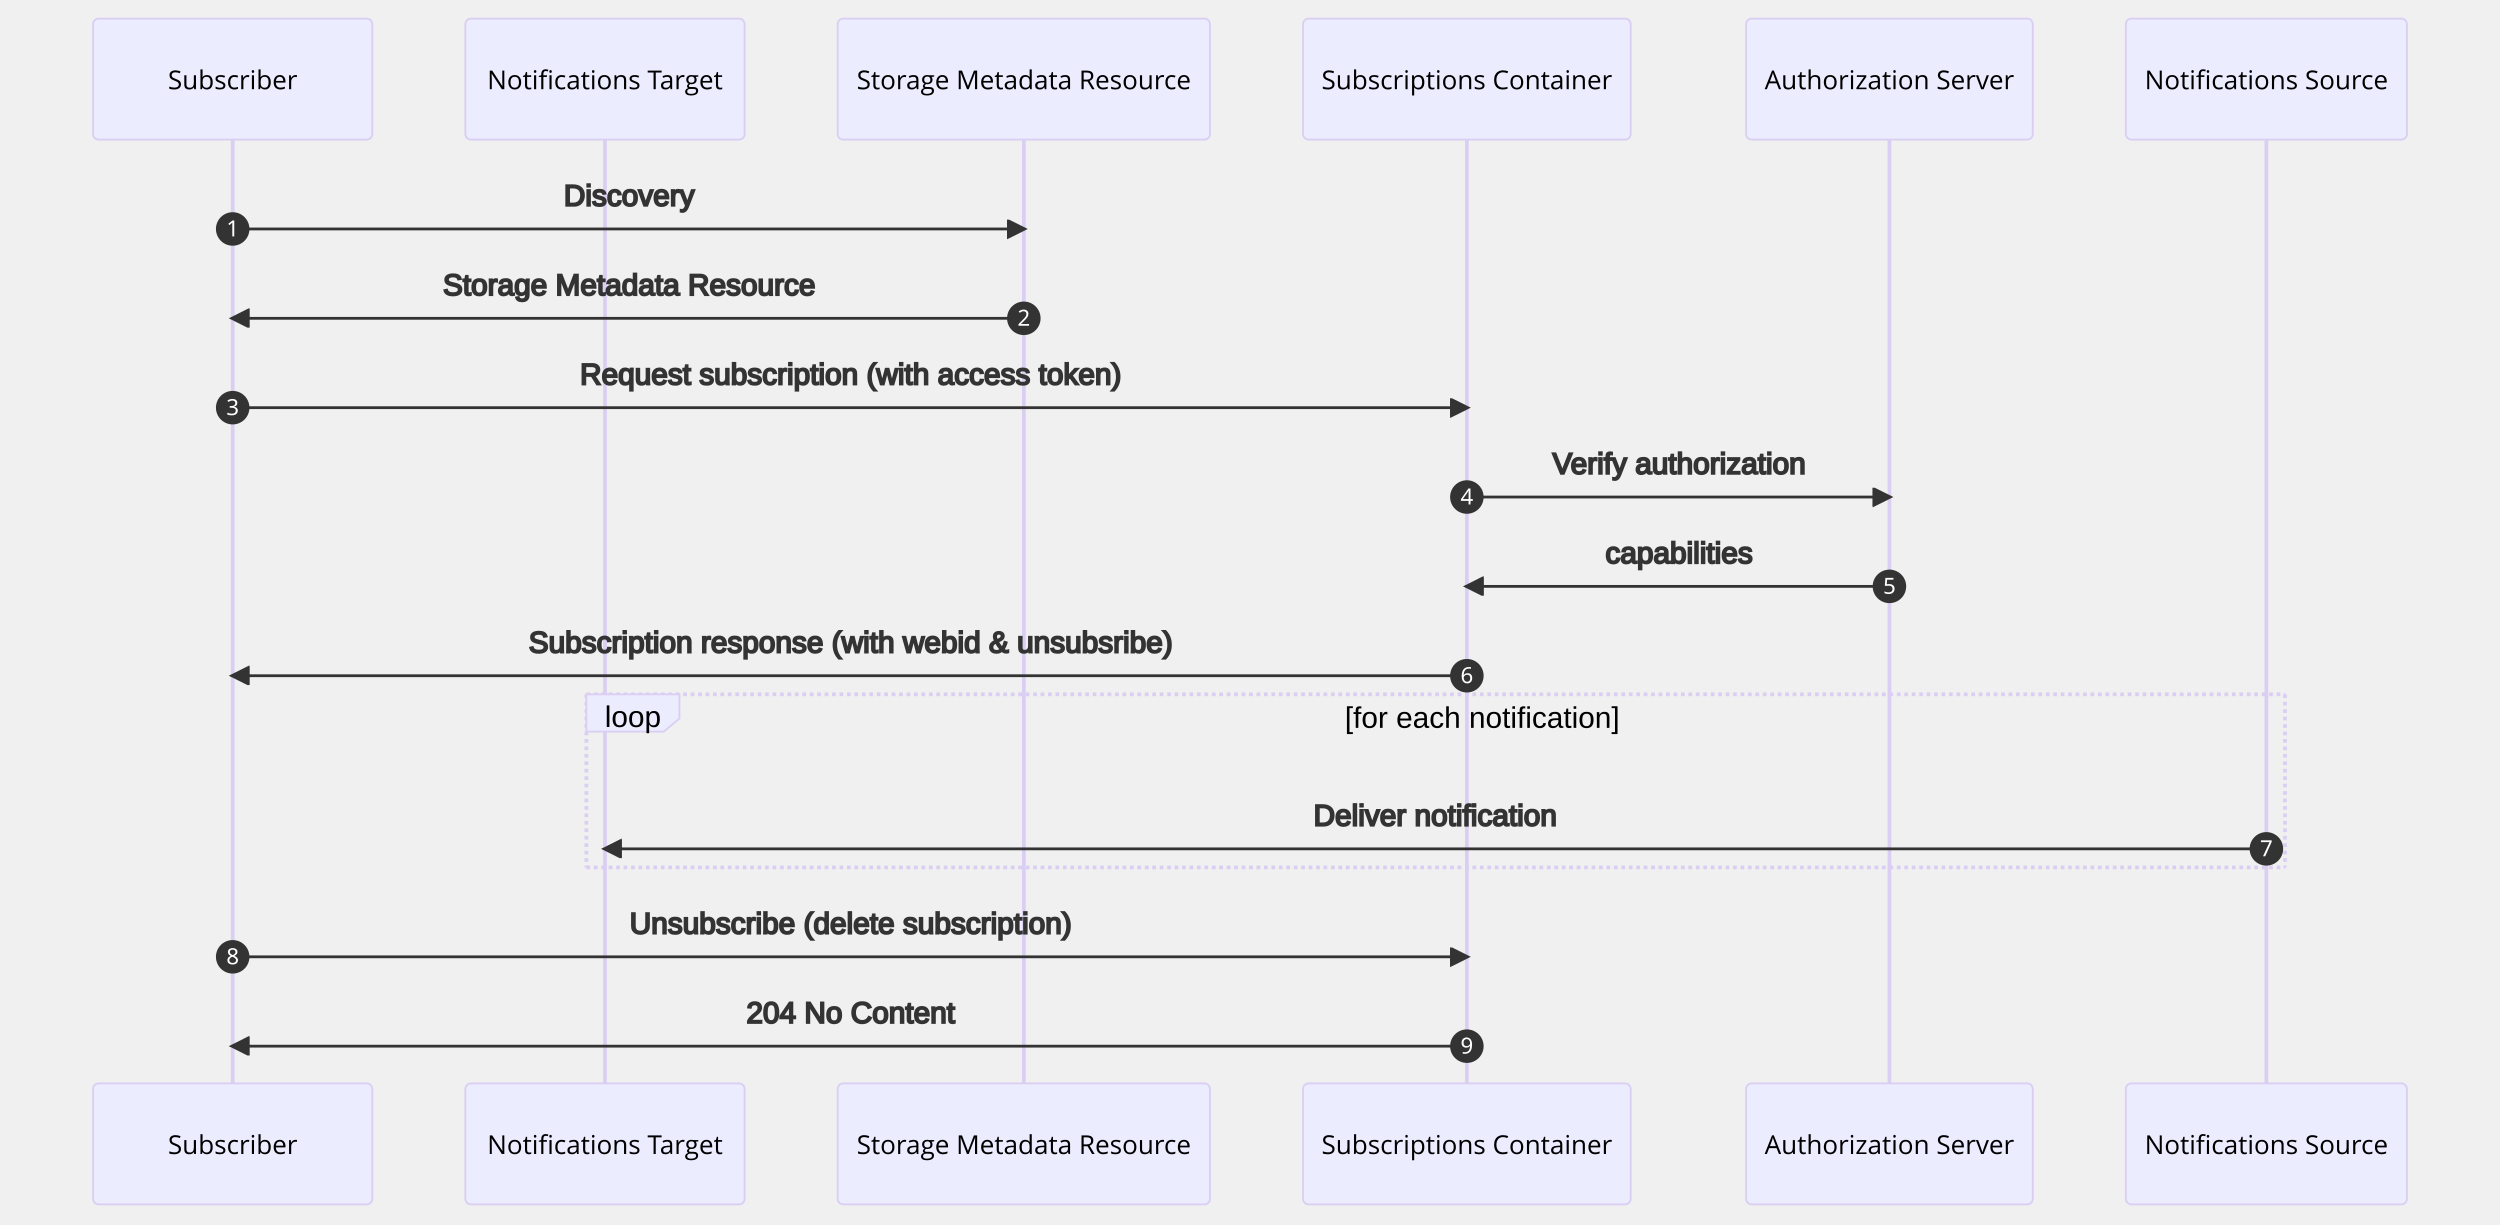
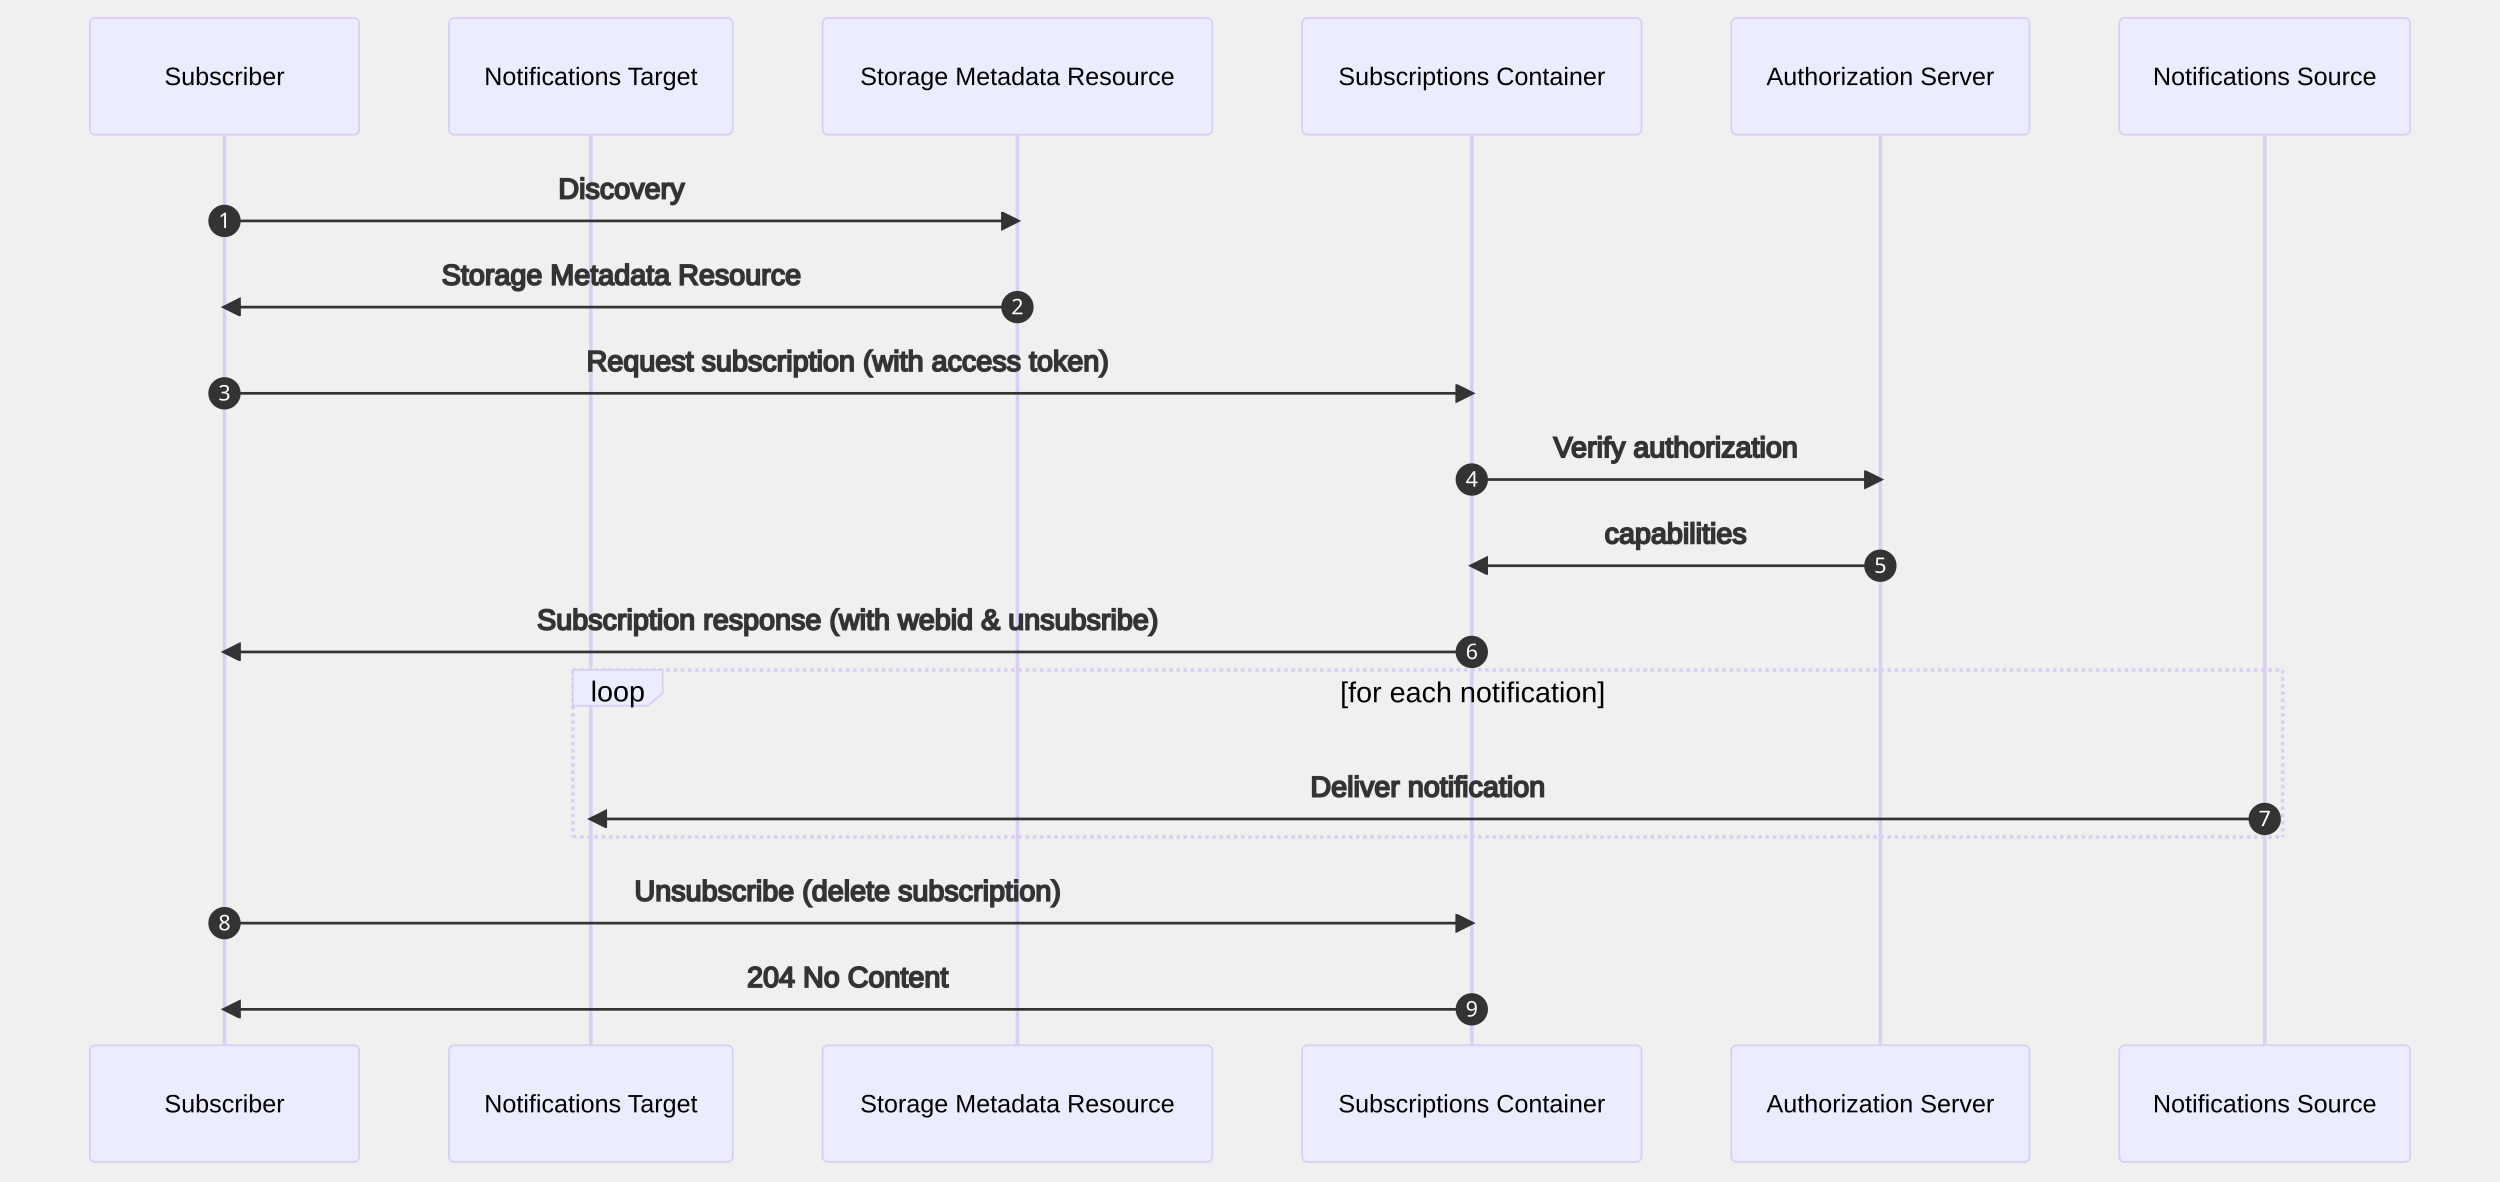
- <svg xmlns="http://www.w3.org/2000/svg" aria-labelledby="chart-title-mermaid-1657199743283 chart-desc-mermaid-1657199743283" role="img" viewBox="-50 -10 1343 658" style="max-width: 1343px; background-color: white;" height="658" width="100%" id="mermaid-1657199743283">
-   <style>#mermaid-1657199743283 {font-family:"trebuchet ms",verdana,arial,sans-serif;font-size:16px;fill:#333;}#mermaid-1657199743283 .error-icon{fill:#552222;}#mermaid-1657199743283 .error-text{fill:#552222;stroke:#552222;}#mermaid-1657199743283 .edge-thickness-normal{stroke-width:2px;}#mermaid-1657199743283 .edge-thickness-thick{stroke-width:3.5px;}#mermaid-1657199743283 .edge-pattern-solid{stroke-dasharray:0;}#mermaid-1657199743283 .edge-pattern-dashed{stroke-dasharray:3;}#mermaid-1657199743283 .edge-pattern-dotted{stroke-dasharray:2;}#mermaid-1657199743283 .marker{fill:#333333;stroke:#333333;}#mermaid-1657199743283 .marker.cross{stroke:#333333;}#mermaid-1657199743283 svg{font-family:"trebuchet ms",verdana,arial,sans-serif;font-size:16px;}#mermaid-1657199743283 .actor{stroke:hsl(259.626, 59.777%, 87.902%);fill:#ECECFF;}#mermaid-1657199743283 text.actor&gt;tspan{fill:black;stroke:none;}#mermaid-1657199743283 .actor-line{stroke:grey;}#mermaid-1657199743283 .messageLine0{stroke-width:1.5;stroke-dasharray:none;stroke:#333;}#mermaid-1657199743283 .messageLine1{stroke-width:1.5;stroke-dasharray:2,2;stroke:#333;}#mermaid-1657199743283 #arrowhead path{fill:#333;stroke:#333;}#mermaid-1657199743283 .sequenceNumber{fill:white;}#mermaid-1657199743283 #sequencenumber{fill:#333;}#mermaid-1657199743283 #crosshead path{fill:#333;stroke:#333;}#mermaid-1657199743283 .messageText{fill:#333;stroke:#333;}#mermaid-1657199743283 .labelBox{stroke:hsl(259.626, 59.777%, 87.902%);fill:#ECECFF;}#mermaid-1657199743283 .labelText,#mermaid-1657199743283 .labelText&gt;tspan{fill:black;stroke:none;}#mermaid-1657199743283 .loopText,#mermaid-1657199743283 .loopText&gt;tspan{fill:black;stroke:none;}#mermaid-1657199743283 .loopLine{stroke-width:2px;stroke-dasharray:2,2;stroke:hsl(259.626, 59.777%, 87.902%);fill:hsl(259.626, 59.777%, 87.902%);}#mermaid-1657199743283 .note{stroke:#aaaa33;fill:#fff5ad;}#mermaid-1657199743283 .noteText,#mermaid-1657199743283 .noteText&gt;tspan{fill:black;stroke:none;}#mermaid-1657199743283 .activation0{fill:#f4f4f4;stroke:#666;}#mermaid-1657199743283 .activation1{fill:#f4f4f4;stroke:#666;}#mermaid-1657199743283 .activation2{fill:#f4f4f4;stroke:#666;}#mermaid-1657199743283 .actorPopupMenu{position:absolute;}#mermaid-1657199743283 .actorPopupMenuPanel{position:absolute;fill:#ECECFF;box-shadow:0px 8px 16px 0px rgba(0,0,0,0.2);filter:drop-shadow(3px 5px 2px rgb(0 0 0 / 0.4));}#mermaid-1657199743283 .actor-man line{stroke:hsl(259.626, 59.777%, 87.902%);fill:#ECECFF;}#mermaid-1657199743283 .actor-man circle,#mermaid-1657199743283 line{stroke:hsl(259.626, 59.777%, 87.902%);fill:#ECECFF;stroke-width:2px;}#mermaid-1657199743283 :root{--mermaid-font-family:"trebuchet ms",verdana,arial,sans-serif;}</style>
+ <svg xmlns="http://www.w3.org/2000/svg" aria-labelledby="chart-title-mermaid-1660835843680 chart-desc-mermaid-1660835843680" role="img" viewBox="-50 -10 1392 658" style="max-width: 1392px; background-color: white;" height="658" width="100%" id="mermaid-1660835843680">
+   <style>#mermaid-1660835843680 {font-family:"trebuchet ms",verdana,arial,sans-serif;font-size:16px;fill:#333;}#mermaid-1660835843680 .error-icon{fill:#552222;}#mermaid-1660835843680 .error-text{fill:#552222;stroke:#552222;}#mermaid-1660835843680 .edge-thickness-normal{stroke-width:2px;}#mermaid-1660835843680 .edge-thickness-thick{stroke-width:3.5px;}#mermaid-1660835843680 .edge-pattern-solid{stroke-dasharray:0;}#mermaid-1660835843680 .edge-pattern-dashed{stroke-dasharray:3;}#mermaid-1660835843680 .edge-pattern-dotted{stroke-dasharray:2;}#mermaid-1660835843680 .marker{fill:#333333;stroke:#333333;}#mermaid-1660835843680 .marker.cross{stroke:#333333;}#mermaid-1660835843680 svg{font-family:"trebuchet ms",verdana,arial,sans-serif;font-size:16px;}#mermaid-1660835843680 .actor{stroke:hsl(259.626, 59.777%, 87.902%);fill:#ECECFF;}#mermaid-1660835843680 text.actor&gt;tspan{fill:black;stroke:none;}#mermaid-1660835843680 .actor-line{stroke:grey;}#mermaid-1660835843680 .messageLine0{stroke-width:1.5;stroke-dasharray:none;stroke:#333;}#mermaid-1660835843680 .messageLine1{stroke-width:1.5;stroke-dasharray:2,2;stroke:#333;}#mermaid-1660835843680 #arrowhead path{fill:#333;stroke:#333;}#mermaid-1660835843680 .sequenceNumber{fill:white;}#mermaid-1660835843680 #sequencenumber{fill:#333;}#mermaid-1660835843680 #crosshead path{fill:#333;stroke:#333;}#mermaid-1660835843680 .messageText{fill:#333;stroke:#333;}#mermaid-1660835843680 .labelBox{stroke:hsl(259.626, 59.777%, 87.902%);fill:#ECECFF;}#mermaid-1660835843680 .labelText,#mermaid-1660835843680 .labelText&gt;tspan{fill:black;stroke:none;}#mermaid-1660835843680 .loopText,#mermaid-1660835843680 .loopText&gt;tspan{fill:black;stroke:none;}#mermaid-1660835843680 .loopLine{stroke-width:2px;stroke-dasharray:2,2;stroke:hsl(259.626, 59.777%, 87.902%);fill:hsl(259.626, 59.777%, 87.902%);}#mermaid-1660835843680 .note{stroke:#aaaa33;fill:#fff5ad;}#mermaid-1660835843680 .noteText,#mermaid-1660835843680 .noteText&gt;tspan{fill:black;stroke:none;}#mermaid-1660835843680 .activation0{fill:#f4f4f4;stroke:#666;}#mermaid-1660835843680 .activation1{fill:#f4f4f4;stroke:#666;}#mermaid-1660835843680 .activation2{fill:#f4f4f4;stroke:#666;}#mermaid-1660835843680 .actorPopupMenu{position:absolute;}#mermaid-1660835843680 .actorPopupMenuPanel{position:absolute;fill:#ECECFF;box-shadow:0px 8px 16px 0px rgba(0,0,0,0.2);filter:drop-shadow(3px 5px 2px rgb(0 0 0 / 0.4));}#mermaid-1660835843680 .actor-man line{stroke:hsl(259.626, 59.777%, 87.902%);fill:#ECECFF;}#mermaid-1660835843680 .actor-man circle,#mermaid-1660835843680 line{stroke:hsl(259.626, 59.777%, 87.902%);fill:#ECECFF;stroke-width:2px;}#mermaid-1660835843680 :root{--mermaid-font-family:"trebuchet ms",verdana,arial,sans-serif;}</style>
  <g />
  <defs>
    <symbol height="24" width="24" id="computer">
      <path d="M2 2v13h20v-13h-20zm18 11h-16v-9h16v9zm-10.228 6l.466-1h3.524l.467 1h-4.457zm14.228 3h-24l2-6h2.104l-1.33 4h18.45l-1.297-4h2.073l2 6zm-5-10h-14v-7h14v7z" transform="scale(.5)" />
    </symbol>
  </defs>
  <defs>
    <symbol clip-rule="evenodd" fill-rule="evenodd" id="database">
      <path d="M12.258.001l.256.004.255.005.253.008.251.01.249.012.247.015.246.016.242.019.241.02.239.023.236.024.233.027.231.028.229.031.225.032.223.034.22.036.217.038.214.04.211.041.208.043.205.045.201.046.198.048.194.05.191.051.187.053.183.054.18.056.175.057.172.059.168.06.163.061.16.063.155.064.15.066.074.033.073.033.071.034.07.034.069.035.068.035.067.035.066.035.064.036.064.036.062.036.06.036.06.037.058.037.058.037.055.038.055.038.053.038.052.038.051.039.05.039.048.039.047.039.045.04.044.04.043.04.041.04.04.041.039.041.037.041.036.041.034.041.033.042.032.042.03.042.029.042.027.042.026.043.024.043.023.043.021.043.02.043.018.044.017.043.015.044.013.044.012.044.011.045.009.044.007.045.006.045.004.045.002.045.001.045v17l-.001.045-.002.045-.004.045-.006.045-.007.045-.009.044-.011.045-.012.044-.013.044-.015.044-.017.043-.018.044-.02.043-.021.043-.023.043-.024.043-.026.043-.027.042-.029.042-.03.042-.032.042-.033.042-.034.041-.036.041-.037.041-.039.041-.04.041-.041.04-.043.04-.044.04-.045.04-.047.039-.048.039-.05.039-.051.039-.052.038-.053.038-.055.038-.055.038-.058.037-.058.037-.06.037-.06.036-.062.036-.064.036-.064.036-.066.035-.067.035-.068.035-.069.035-.07.034-.071.034-.073.033-.074.033-.15.066-.155.064-.16.063-.163.061-.168.06-.172.059-.175.057-.18.056-.183.054-.187.053-.191.051-.194.05-.198.048-.201.046-.205.045-.208.043-.211.041-.214.04-.217.038-.22.036-.223.034-.225.032-.229.031-.231.028-.233.027-.236.024-.239.023-.241.02-.242.019-.246.016-.247.015-.249.012-.251.01-.253.008-.255.005-.256.004-.258.001-.258-.001-.256-.004-.255-.005-.253-.008-.251-.01-.249-.012-.247-.015-.245-.016-.243-.019-.241-.02-.238-.023-.236-.024-.234-.027-.231-.028-.228-.031-.226-.032-.223-.034-.22-.036-.217-.038-.214-.04-.211-.041-.208-.043-.204-.045-.201-.046-.198-.048-.195-.05-.19-.051-.187-.053-.184-.054-.179-.056-.176-.057-.172-.059-.167-.06-.164-.061-.159-.063-.155-.064-.151-.066-.074-.033-.072-.033-.072-.034-.07-.034-.069-.035-.068-.035-.067-.035-.066-.035-.064-.036-.063-.036-.062-.036-.061-.036-.06-.037-.058-.037-.057-.037-.056-.038-.055-.038-.053-.038-.052-.038-.051-.039-.049-.039-.049-.039-.046-.039-.046-.04-.044-.04-.043-.04-.041-.04-.04-.041-.039-.041-.037-.041-.036-.041-.034-.041-.033-.042-.032-.042-.03-.042-.029-.042-.027-.042-.026-.043-.024-.043-.023-.043-.021-.043-.02-.043-.018-.044-.017-.043-.015-.044-.013-.044-.012-.044-.011-.045-.009-.044-.007-.045-.006-.045-.004-.045-.002-.045-.001-.045v-17l.001-.045.002-.045.004-.045.006-.045.007-.045.009-.044.011-.045.012-.044.013-.044.015-.044.017-.043.018-.044.02-.043.021-.043.023-.043.024-.043.026-.043.027-.042.029-.042.03-.042.032-.042.033-.042.034-.041.036-.041.037-.041.039-.041.04-.041.041-.04.043-.04.044-.04.046-.04.046-.039.049-.039.049-.039.051-.039.052-.038.053-.038.055-.038.056-.038.057-.037.058-.037.06-.037.061-.036.062-.036.063-.036.064-.036.066-.035.067-.035.068-.035.069-.035.07-.034.072-.034.072-.033.074-.033.151-.066.155-.064.159-.063.164-.061.167-.06.172-.059.176-.057.179-.056.184-.054.187-.053.19-.051.195-.05.198-.048.201-.046.204-.045.208-.043.211-.041.214-.04.217-.038.22-.036.223-.034.226-.032.228-.031.231-.028.234-.027.236-.024.238-.023.241-.02.243-.019.245-.016.247-.015.249-.012.251-.01.253-.008.255-.005.256-.004.258-.001.258.001zm-9.258 20.499v.01l.001.021.003.021.004.022.005.021.006.022.007.022.009.023.01.022.011.023.012.023.013.023.015.023.016.024.017.023.018.024.019.024.021.024.022.025.023.024.024.025.052.049.056.05.061.051.066.051.07.051.075.051.079.052.084.052.088.052.092.052.097.052.102.051.105.052.11.052.114.051.119.051.123.051.127.05.131.05.135.05.139.048.144.049.147.047.152.047.155.047.16.045.163.045.167.043.171.043.176.041.178.041.183.039.187.039.19.037.194.035.197.035.202.033.204.031.209.03.212.029.216.027.219.025.222.024.226.021.23.02.233.018.236.016.24.015.243.012.246.01.249.008.253.005.256.004.259.001.26-.001.257-.004.254-.005.25-.008.247-.011.244-.012.241-.014.237-.016.233-.018.231-.021.226-.021.224-.024.22-.026.216-.027.212-.028.21-.031.205-.031.202-.034.198-.034.194-.036.191-.037.187-.039.183-.04.179-.04.175-.042.172-.043.168-.044.163-.045.16-.046.155-.046.152-.047.148-.048.143-.049.139-.049.136-.05.131-.05.126-.05.123-.051.118-.052.114-.051.11-.052.106-.052.101-.052.096-.052.092-.052.088-.053.083-.051.079-.052.074-.052.07-.051.065-.051.06-.051.056-.05.051-.05.023-.024.023-.025.021-.024.02-.024.019-.024.018-.024.017-.024.015-.023.014-.024.013-.023.012-.023.01-.023.01-.022.008-.022.006-.022.006-.022.004-.022.004-.021.001-.021.001-.021v-4.127l-.077.055-.08.053-.083.054-.085.053-.087.052-.09.052-.093.051-.095.05-.097.05-.1.049-.102.049-.105.048-.106.047-.109.047-.111.046-.114.045-.115.045-.118.044-.12.043-.122.042-.124.042-.126.041-.128.04-.13.04-.132.038-.134.038-.135.037-.138.037-.139.035-.142.035-.143.034-.144.033-.147.032-.148.031-.15.03-.151.03-.153.029-.154.027-.156.027-.158.026-.159.025-.161.024-.162.023-.163.022-.165.021-.166.02-.167.019-.169.018-.169.017-.171.016-.173.015-.173.014-.175.013-.175.012-.177.011-.178.01-.179.008-.179.008-.181.006-.182.005-.182.004-.184.003-.184.002h-.37l-.184-.002-.184-.003-.182-.004-.182-.005-.181-.006-.179-.008-.179-.008-.178-.01-.176-.011-.176-.012-.175-.013-.173-.014-.172-.015-.171-.016-.17-.017-.169-.018-.167-.019-.166-.02-.165-.021-.163-.022-.162-.023-.161-.024-.159-.025-.157-.026-.156-.027-.155-.027-.153-.029-.151-.03-.15-.03-.148-.031-.146-.032-.145-.033-.143-.034-.141-.035-.14-.035-.137-.037-.136-.037-.134-.038-.132-.038-.13-.04-.128-.04-.126-.041-.124-.042-.122-.042-.12-.044-.117-.043-.116-.045-.113-.045-.112-.046-.109-.047-.106-.047-.105-.048-.102-.049-.1-.049-.097-.05-.095-.05-.093-.052-.09-.051-.087-.052-.085-.053-.083-.054-.08-.054-.077-.054v4.127zm0-5.654v.011l.001.021.003.021.004.021.005.022.006.022.007.022.009.022.01.022.011.023.012.023.013.023.015.024.016.023.017.024.018.024.019.024.021.024.022.024.023.025.024.024.052.05.056.05.061.05.066.051.07.051.075.052.079.051.084.052.088.052.092.052.097.052.102.052.105.052.11.051.114.051.119.052.123.05.127.051.131.05.135.049.139.049.144.048.147.048.152.047.155.046.16.045.163.045.167.044.171.042.176.042.178.04.183.04.187.038.19.037.194.036.197.034.202.033.204.032.209.03.212.028.216.027.219.025.222.024.226.022.23.02.233.018.236.016.24.014.243.012.246.01.249.008.253.006.256.003.259.001.26-.001.257-.003.254-.006.25-.008.247-.01.244-.012.241-.015.237-.016.233-.018.231-.02.226-.022.224-.024.22-.025.216-.027.212-.029.21-.03.205-.032.202-.033.198-.035.194-.036.191-.037.187-.039.183-.039.179-.041.175-.042.172-.043.168-.044.163-.045.16-.045.155-.047.152-.047.148-.048.143-.048.139-.05.136-.049.131-.05.126-.051.123-.051.118-.051.114-.052.11-.052.106-.052.101-.052.096-.052.092-.052.088-.052.083-.052.079-.052.074-.051.07-.052.065-.051.06-.05.056-.051.051-.049.023-.025.023-.024.021-.025.02-.024.019-.024.018-.024.017-.024.015-.023.014-.023.013-.024.012-.022.01-.023.01-.023.008-.022.006-.022.006-.022.004-.021.004-.022.001-.021.001-.021v-4.139l-.077.054-.08.054-.083.054-.085.052-.087.053-.09.051-.093.051-.095.051-.097.05-.1.049-.102.049-.105.048-.106.047-.109.047-.111.046-.114.045-.115.044-.118.044-.12.044-.122.042-.124.042-.126.041-.128.04-.13.039-.132.039-.134.038-.135.037-.138.036-.139.036-.142.035-.143.033-.144.033-.147.033-.148.031-.15.03-.151.03-.153.028-.154.028-.156.027-.158.026-.159.025-.161.024-.162.023-.163.022-.165.021-.166.02-.167.019-.169.018-.169.017-.171.016-.173.015-.173.014-.175.013-.175.012-.177.011-.178.009-.179.009-.179.007-.181.007-.182.005-.182.004-.184.003-.184.002h-.37l-.184-.002-.184-.003-.182-.004-.182-.005-.181-.007-.179-.007-.179-.009-.178-.009-.176-.011-.176-.012-.175-.013-.173-.014-.172-.015-.171-.016-.17-.017-.169-.018-.167-.019-.166-.02-.165-.021-.163-.022-.162-.023-.161-.024-.159-.025-.157-.026-.156-.027-.155-.028-.153-.028-.151-.03-.15-.03-.148-.031-.146-.033-.145-.033-.143-.033-.141-.035-.14-.036-.137-.036-.136-.037-.134-.038-.132-.039-.13-.039-.128-.04-.126-.041-.124-.042-.122-.043-.12-.043-.117-.044-.116-.044-.113-.046-.112-.046-.109-.046-.106-.047-.105-.048-.102-.049-.1-.049-.097-.05-.095-.051-.093-.051-.09-.051-.087-.053-.085-.052-.083-.054-.08-.054-.077-.054v4.139zm0-5.666v.011l.001.02.003.022.004.021.005.022.006.021.007.022.009.023.01.022.011.023.012.023.013.023.015.023.016.024.017.024.018.023.019.024.021.025.022.024.023.024.024.025.052.05.056.05.061.05.066.051.07.051.075.052.079.051.084.052.088.052.092.052.097.052.102.052.105.051.11.052.114.051.119.051.123.051.127.05.131.05.135.05.139.049.144.048.147.048.152.047.155.046.16.045.163.045.167.043.171.043.176.042.178.04.183.04.187.038.19.037.194.036.197.034.202.033.204.032.209.03.212.028.216.027.219.025.222.024.226.021.23.02.233.018.236.017.24.014.243.012.246.01.249.008.253.006.256.003.259.001.26-.001.257-.003.254-.006.25-.008.247-.01.244-.013.241-.014.237-.016.233-.018.231-.02.226-.022.224-.024.22-.025.216-.027.212-.029.21-.03.205-.032.202-.033.198-.035.194-.036.191-.037.187-.039.183-.039.179-.041.175-.042.172-.043.168-.044.163-.045.16-.045.155-.047.152-.047.148-.048.143-.049.139-.049.136-.049.131-.051.126-.05.123-.051.118-.052.114-.051.11-.052.106-.052.101-.052.096-.052.092-.052.088-.052.083-.052.079-.052.074-.052.07-.051.065-.051.06-.051.056-.05.051-.049.023-.025.023-.025.021-.024.02-.024.019-.024.018-.024.017-.024.015-.023.014-.024.013-.023.012-.023.01-.022.01-.023.008-.022.006-.022.006-.022.004-.022.004-.021.001-.021.001-.021v-4.153l-.077.054-.08.054-.083.053-.085.053-.087.053-.09.051-.093.051-.095.051-.097.05-.1.049-.102.048-.105.048-.106.048-.109.046-.111.046-.114.046-.115.044-.118.044-.12.043-.122.043-.124.042-.126.041-.128.04-.13.039-.132.039-.134.038-.135.037-.138.036-.139.036-.142.034-.143.034-.144.033-.147.032-.148.032-.15.03-.151.03-.153.028-.154.028-.156.027-.158.026-.159.024-.161.024-.162.023-.163.023-.165.021-.166.02-.167.019-.169.018-.169.017-.171.016-.173.015-.173.014-.175.013-.175.012-.177.01-.178.01-.179.009-.179.007-.181.006-.182.006-.182.004-.184.003-.184.001-.185.001-.185-.001-.184-.001-.184-.003-.182-.004-.182-.006-.181-.006-.179-.007-.179-.009-.178-.01-.176-.01-.176-.012-.175-.013-.173-.014-.172-.015-.171-.016-.17-.017-.169-.018-.167-.019-.166-.02-.165-.021-.163-.023-.162-.023-.161-.024-.159-.024-.157-.026-.156-.027-.155-.028-.153-.028-.151-.03-.15-.03-.148-.032-.146-.032-.145-.033-.143-.034-.141-.034-.14-.036-.137-.036-.136-.037-.134-.038-.132-.039-.13-.039-.128-.041-.126-.041-.124-.041-.122-.043-.12-.043-.117-.044-.116-.044-.113-.046-.112-.046-.109-.046-.106-.048-.105-.048-.102-.048-.1-.05-.097-.049-.095-.051-.093-.051-.09-.052-.087-.052-.085-.053-.083-.053-.08-.054-.077-.054v4.153zm8.74-8.179l-.257.004-.254.005-.25.008-.247.011-.244.012-.241.014-.237.016-.233.018-.231.021-.226.022-.224.023-.22.026-.216.027-.212.028-.21.031-.205.032-.202.033-.198.034-.194.036-.191.038-.187.038-.183.04-.179.041-.175.042-.172.043-.168.043-.163.045-.16.046-.155.046-.152.048-.148.048-.143.048-.139.049-.136.05-.131.05-.126.051-.123.051-.118.051-.114.052-.11.052-.106.052-.101.052-.096.052-.092.052-.088.052-.083.052-.079.052-.074.051-.07.052-.065.051-.06.05-.056.05-.051.05-.023.025-.023.024-.021.024-.02.025-.019.024-.018.024-.017.023-.015.024-.014.023-.013.023-.012.023-.01.023-.01.022-.008.022-.006.023-.006.021-.004.022-.004.021-.001.021-.001.021.001.021.001.021.004.021.004.022.006.021.006.023.008.022.01.022.01.023.012.023.013.023.014.023.015.024.017.023.018.024.019.024.02.025.021.024.023.024.023.025.051.05.056.05.06.05.065.051.07.052.074.051.079.052.083.052.088.052.092.052.096.052.101.052.106.052.11.052.114.052.118.051.123.051.126.051.131.05.136.05.139.049.143.048.148.048.152.048.155.046.16.046.163.045.168.043.172.043.175.042.179.041.183.04.187.038.191.038.194.036.198.034.202.033.205.032.21.031.212.028.216.027.22.026.224.023.226.022.231.021.233.018.237.016.241.014.244.012.247.011.25.008.254.005.257.004.26.001.26-.001.257-.004.254-.005.25-.008.247-.011.244-.012.241-.014.237-.016.233-.018.231-.021.226-.022.224-.023.22-.026.216-.027.212-.028.21-.031.205-.032.202-.033.198-.034.194-.036.191-.038.187-.038.183-.04.179-.041.175-.042.172-.043.168-.043.163-.045.16-.046.155-.046.152-.048.148-.048.143-.048.139-.049.136-.05.131-.05.126-.051.123-.051.118-.051.114-.052.11-.052.106-.052.101-.052.096-.052.092-.052.088-.052.083-.052.079-.052.074-.051.07-.052.065-.051.06-.05.056-.05.051-.05.023-.025.023-.024.021-.024.02-.025.019-.024.018-.024.017-.023.015-.024.014-.023.013-.023.012-.023.01-.023.01-.022.008-.022.006-.023.006-.021.004-.022.004-.021.001-.021.001-.021-.001-.021-.001-.021-.004-.021-.004-.022-.006-.021-.006-.023-.008-.022-.01-.022-.01-.023-.012-.023-.013-.023-.014-.023-.015-.024-.017-.023-.018-.024-.019-.024-.02-.025-.021-.024-.023-.024-.023-.025-.051-.05-.056-.05-.06-.05-.065-.051-.07-.052-.074-.051-.079-.052-.083-.052-.088-.052-.092-.052-.096-.052-.101-.052-.106-.052-.11-.052-.114-.052-.118-.051-.123-.051-.126-.051-.131-.05-.136-.05-.139-.049-.143-.048-.148-.048-.152-.048-.155-.046-.16-.046-.163-.045-.168-.043-.172-.043-.175-.042-.179-.041-.183-.04-.187-.038-.191-.038-.194-.036-.198-.034-.202-.033-.205-.032-.21-.031-.212-.028-.216-.027-.22-.026-.224-.023-.226-.022-.231-.021-.233-.018-.237-.016-.241-.014-.244-.012-.247-.011-.25-.008-.254-.005-.257-.004-.26-.001-.26.001z" transform="scale(.5)" />
    </symbol>
  </defs>
  <defs>
    <symbol height="24" width="24" id="clock">
      <path d="M12 2c5.514 0 10 4.486 10 10s-4.486 10-10 10-10-4.486-10-10 4.486-10 10-10zm0-2c-6.627 0-12 5.373-12 12s5.373 12 12 12 12-5.373 12-12-5.373-12-12-12zm5.848 12.459c.202.038.202.333.001.372-1.907.361-6.045 1.111-6.547 1.111-.719 0-1.301-.582-1.301-1.301 0-.512.77-5.447 1.125-7.445.034-.192.312-.181.343.014l.985 6.238 5.394 1.011z" transform="scale(.5)" />
    </symbol>
  </defs>
  <g>
    <line stroke="#999" stroke-width="0.5px" class="200" y2="592" x2="75" y1="5" x1="75" id="actor0" />
    <g id="root-0">
      <rect class="actor" ry="3" rx="3" height="65" width="150" stroke="#666" fill="#eaeaea" y="0" x="0" />
-       <text style="text-anchor: middle; font-size: 14px; font-weight: 400; font-family: &quot;Open Sans&quot;, sans-serif;" class="actor" alignment-baseline="central" dominant-baseline="central" y="32.5" x="75">
+       <text style="text-anchor: middle; font-size: 14px; font-weight: 400;" class="actor" alignment-baseline="central" dominant-baseline="central" y="32.5" x="75">
        <tspan dy="0" x="75">Subscriber</tspan>
      </text>
    </g>
  </g>
  <g>
-     <line stroke="#999" stroke-width="0.5px" class="200" y2="592" x2="275" y1="5" x1="275" id="actor1" />
+     <line stroke="#999" stroke-width="0.5px" class="200" y2="592" x2="279" y1="5" x1="279" id="actor1" />
    <g id="root-1">
-       <rect class="actor" ry="3" rx="3" height="65" width="150" stroke="#666" fill="#eaeaea" y="0" x="200" />
-       <text style="text-anchor: middle; font-size: 14px; font-weight: 400; font-family: &quot;Open Sans&quot;, sans-serif;" class="actor" alignment-baseline="central" dominant-baseline="central" y="32.5" x="275">
-         <tspan dy="0" x="275">Notifications Target</tspan>
+       <rect class="actor" ry="3" rx="3" height="65" width="158" stroke="#666" fill="#eaeaea" y="0" x="200" />
+       <text style="text-anchor: middle; font-size: 14px; font-weight: 400;" class="actor" alignment-baseline="central" dominant-baseline="central" y="32.5" x="279">
+         <tspan dy="0" x="279">Notifications Target</tspan>
      </text>
    </g>
  </g>
  <g>
-     <line stroke="#999" stroke-width="0.5px" class="200" y2="592" x2="500" y1="5" x1="500" id="actor2" />
+     <line stroke="#999" stroke-width="0.5px" class="200" y2="592" x2="516.5" y1="5" x1="516.5" id="actor2" />
    <g id="root-2">
-       <rect class="actor" ry="3" rx="3" height="65" width="200" stroke="#666" fill="#eaeaea" y="0" x="400" />
-       <text style="text-anchor: middle; font-size: 14px; font-weight: 400; font-family: &quot;Open Sans&quot;, sans-serif;" class="actor" alignment-baseline="central" dominant-baseline="central" y="32.5" x="500">
-         <tspan dy="0" x="500">Storage Metadata Resource</tspan>
+       <rect class="actor" ry="3" rx="3" height="65" width="217" stroke="#666" fill="#eaeaea" y="0" x="408" />
+       <text style="text-anchor: middle; font-size: 14px; font-weight: 400;" class="actor" alignment-baseline="central" dominant-baseline="central" y="32.5" x="516.5">
+         <tspan dy="0" x="516.5">Storage Metadata Resource</tspan>
      </text>
    </g>
  </g>
  <g>
-     <line stroke="#999" stroke-width="0.5px" class="200" y2="592" x2="738" y1="5" x1="738" id="actor3" />
+     <line stroke="#999" stroke-width="0.5px" class="200" y2="592" x2="769.5" y1="5" x1="769.5" id="actor3" />
    <g id="root-3">
-       <rect class="actor" ry="3" rx="3" height="65" width="176" stroke="#666" fill="#eaeaea" y="0" x="650" />
-       <text style="text-anchor: middle; font-size: 14px; font-weight: 400; font-family: &quot;Open Sans&quot;, sans-serif;" class="actor" alignment-baseline="central" dominant-baseline="central" y="32.5" x="738">
-         <tspan dy="0" x="738">Subscriptions Container</tspan>
+       <rect class="actor" ry="3" rx="3" height="65" width="189" stroke="#666" fill="#eaeaea" y="0" x="675" />
+       <text style="text-anchor: middle; font-size: 14px; font-weight: 400;" class="actor" alignment-baseline="central" dominant-baseline="central" y="32.5" x="769.5">
+         <tspan dy="0" x="769.5">Subscriptions Container</tspan>
      </text>
    </g>
  </g>
  <g>
-     <line stroke="#999" stroke-width="0.5px" class="200" y2="592" x2="965" y1="5" x1="965" id="actor4" />
+     <line stroke="#999" stroke-width="0.5px" class="200" y2="592" x2="997" y1="5" x1="997" id="actor4" />
    <g id="root-4">
-       <rect class="actor" ry="3" rx="3" height="65" width="154" stroke="#666" fill="#eaeaea" y="0" x="888" />
-       <text style="text-anchor: middle; font-size: 14px; font-weight: 400; font-family: &quot;Open Sans&quot;, sans-serif;" class="actor" alignment-baseline="central" dominant-baseline="central" y="32.5" x="965">
-         <tspan dy="0" x="965">Authorization Server</tspan>
+       <rect class="actor" ry="3" rx="3" height="65" width="166" stroke="#666" fill="#eaeaea" y="0" x="914" />
+       <text style="text-anchor: middle; font-size: 14px; font-weight: 400;" class="actor" alignment-baseline="central" dominant-baseline="central" y="32.5" x="997">
+         <tspan dy="0" x="997">Authorization Server</tspan>
      </text>
    </g>
  </g>
  <g>
-     <line stroke="#999" stroke-width="0.5px" class="200" y2="592" x2="1167.5" y1="5" x1="1167.5" id="actor5" />
+     <line stroke="#999" stroke-width="0.5px" class="200" y2="592" x2="1211" y1="5" x1="1211" id="actor5" />
    <g id="root-5">
-       <rect class="actor" ry="3" rx="3" height="65" width="151" stroke="#666" fill="#eaeaea" y="0" x="1092" />
-       <text style="text-anchor: middle; font-size: 14px; font-weight: 400; font-family: &quot;Open Sans&quot;, sans-serif;" class="actor" alignment-baseline="central" dominant-baseline="central" y="32.5" x="1167.5">
-         <tspan dy="0" x="1167.5">Notifications Source</tspan>
+       <rect class="actor" ry="3" rx="3" height="65" width="162" stroke="#666" fill="#eaeaea" y="0" x="1130" />
+       <text style="text-anchor: middle; font-size: 14px; font-weight: 400;" class="actor" alignment-baseline="central" dominant-baseline="central" y="32.5" x="1211">
+         <tspan dy="0" x="1211">Notifications Source</tspan>
      </text>
    </g>
  </g>
  <defs>
    <marker orient="auto" markerHeight="12" markerWidth="12" markerUnits="userSpaceOnUse" refY="5" refX="9" id="arrowhead">
      <path d="M 0 0 L 10 5 L 0 10 z" />
    </marker>
  </defs>
  <defs>
    <marker refY="4" refX="16" orient="auto" markerHeight="8" markerWidth="15" id="crosshead">
      <path style="stroke-dasharray: 0, 0;" d="M 9,2 V 6 L16,4 Z" stroke-width="1px" stroke="#000000" fill="black" />
      <path style="stroke-dasharray: 0, 0;" d="M 0,1 L 6,7 M 6,1 L 0,7" stroke-width="1px" stroke="#000000" fill="none" />
    </marker>
  </defs>
  <defs>
    <marker orient="auto" markerHeight="28" markerWidth="20" refY="7" refX="18" id="filled-head">
      <path d="M 18,7 L9,13 L14,7 L9,1 Z" />
    </marker>
  </defs>
  <defs>
    <marker orient="auto" markerHeight="40" markerWidth="60" refY="15" refX="15" id="sequencenumber">
      <circle r="6" cy="15" cx="15" />
    </marker>
  </defs>
  <g>
-     <line class="loopLine" y2="363" x2="1177.5" y1="363" x1="265" />
-     <line class="loopLine" y2="456" x2="1177.5" y1="363" x1="1177.5" />
-     <line class="loopLine" y2="456" x2="1177.5" y1="456" x1="265" />
-     <line class="loopLine" y2="456" x2="265" y1="363" x1="265" />
-     <polygon class="labelBox" points="265,363 315,363 315,376 306.6,383 265,383" />
-     <text style="font-family: &quot;trebuchet ms&quot;, verdana, arial, sans-serif; font-size: 16px; font-weight: 400;" class="labelText" alignment-baseline="middle" dominant-baseline="middle" text-anchor="middle" y="376" x="290">loop</text>
-     <text style="font-family: &quot;trebuchet ms&quot;, verdana, arial, sans-serif; font-size: 16px; font-weight: 400;" class="loopText" text-anchor="middle" y="381" x="746.25">
-       <tspan x="746.25">[for each notification]</tspan>
+     <line class="loopLine" y2="363" x2="1221" y1="363" x1="269" />
+     <line class="loopLine" y2="456" x2="1221" y1="363" x1="1221" />
+     <line class="loopLine" y2="456" x2="1221" y1="456" x1="269" />
+     <line class="loopLine" y2="456" x2="269" y1="363" x1="269" />
+     <polygon class="labelBox" points="269,363 319,363 319,376 310.6,383 269,383" />
+     <text style="font-size: 16px; font-weight: 400;" class="labelText" alignment-baseline="middle" dominant-baseline="middle" text-anchor="middle" y="376" x="294">loop</text>
+     <text style="font-size: 16px; font-weight: 400;" class="loopText" text-anchor="middle" y="381" x="770">
+       <tspan x="770">[for each notification]</tspan>
    </text>
  </g>
-   <text style="font-family: &quot;trebuchet ms&quot;, verdana, arial, sans-serif; font-size: 16px; font-weight: 400;" dy="1em" class="messageText" alignment-baseline="middle" dominant-baseline="middle" text-anchor="middle" y="80" x="288">Discovery</text>
-   <line style="fill: none;" marker-start="url(#sequencenumber)" marker-end="url(#arrowhead)" stroke="none" stroke-width="2" class="messageLine0" y2="113" x2="500" y1="113" x1="75" />
+   <text style="font-size: 16px; font-weight: 400;" dy="1em" class="messageText" alignment-baseline="middle" dominant-baseline="middle" text-anchor="middle" y="80" x="296">Discovery</text>
+   <line style="fill: none;" marker-start="url(#sequencenumber)" marker-end="url(#arrowhead)" stroke="none" stroke-width="2" class="messageLine0" y2="113" x2="516.5" y1="113" x1="75" />
  <text class="sequenceNumber" text-anchor="middle" font-size="12px" font-family="sans-serif" y="117" x="75">1</text>
-   <text style="font-family: &quot;trebuchet ms&quot;, verdana, arial, sans-serif; font-size: 16px; font-weight: 400;" dy="1em" class="messageText" alignment-baseline="middle" dominant-baseline="middle" text-anchor="middle" y="128" x="288">Storage Metadata Resource</text>
-   <line style="fill: none;" marker-start="url(#sequencenumber)" marker-end="url(#arrowhead)" stroke="none" stroke-width="2" class="messageLine0" y2="161" x2="75" y1="161" x1="500" />
-   <text class="sequenceNumber" text-anchor="middle" font-size="12px" font-family="sans-serif" y="165" x="500">2</text>
-   <text style="font-family: &quot;trebuchet ms&quot;, verdana, arial, sans-serif; font-size: 16px; font-weight: 400;" dy="1em" class="messageText" alignment-baseline="middle" dominant-baseline="middle" text-anchor="middle" y="176" x="407">Request subscription (with access token)</text>
-   <line style="fill: none;" marker-start="url(#sequencenumber)" marker-end="url(#arrowhead)" stroke="none" stroke-width="2" class="messageLine0" y2="209" x2="738" y1="209" x1="75" />
+   <text style="font-size: 16px; font-weight: 400;" dy="1em" class="messageText" alignment-baseline="middle" dominant-baseline="middle" text-anchor="middle" y="128" x="296">Storage Metadata Resource</text>
+   <line style="fill: none;" marker-start="url(#sequencenumber)" marker-end="url(#arrowhead)" stroke="none" stroke-width="2" class="messageLine0" y2="161" x2="75" y1="161" x1="516.5" />
+   <text class="sequenceNumber" text-anchor="middle" font-size="12px" font-family="sans-serif" y="165" x="516.5">2</text>
+   <text style="font-size: 16px; font-weight: 400;" dy="1em" class="messageText" alignment-baseline="middle" dominant-baseline="middle" text-anchor="middle" y="176" x="422">Request subscription (with access token)</text>
+   <line style="fill: none;" marker-start="url(#sequencenumber)" marker-end="url(#arrowhead)" stroke="none" stroke-width="2" class="messageLine0" y2="209" x2="769.5" y1="209" x1="75" />
  <text class="sequenceNumber" text-anchor="middle" font-size="12px" font-family="sans-serif" y="213" x="75">3</text>
-   <text style="font-family: &quot;trebuchet ms&quot;, verdana, arial, sans-serif; font-size: 16px; font-weight: 400;" dy="1em" class="messageText" alignment-baseline="middle" dominant-baseline="middle" text-anchor="middle" y="224" x="852">Verify authorization</text>
-   <line style="fill: none;" marker-start="url(#sequencenumber)" marker-end="url(#arrowhead)" stroke="none" stroke-width="2" class="messageLine0" y2="257" x2="965" y1="257" x1="738" />
-   <text class="sequenceNumber" text-anchor="middle" font-size="12px" font-family="sans-serif" y="261" x="738">4</text>
-   <text style="font-family: &quot;trebuchet ms&quot;, verdana, arial, sans-serif; font-size: 16px; font-weight: 400;" dy="1em" class="messageText" alignment-baseline="middle" dominant-baseline="middle" text-anchor="middle" y="272" x="852">capabilities</text>
-   <line style="fill: none;" marker-start="url(#sequencenumber)" marker-end="url(#arrowhead)" stroke="none" stroke-width="2" class="messageLine0" y2="305" x2="738" y1="305" x1="965" />
-   <text class="sequenceNumber" text-anchor="middle" font-size="12px" font-family="sans-serif" y="309" x="965">5</text>
-   <text style="font-family: &quot;trebuchet ms&quot;, verdana, arial, sans-serif; font-size: 16px; font-weight: 400;" dy="1em" class="messageText" alignment-baseline="middle" dominant-baseline="middle" text-anchor="middle" y="320" x="407">Subscription response (with webid &amp; unsubsribe)</text>
-   <line style="fill: none;" marker-start="url(#sequencenumber)" marker-end="url(#arrowhead)" stroke="none" stroke-width="2" class="messageLine0" y2="353" x2="75" y1="353" x1="738" />
-   <text class="sequenceNumber" text-anchor="middle" font-size="12px" font-family="sans-serif" y="357" x="738">6</text>
-   <text style="font-family: &quot;trebuchet ms&quot;, verdana, arial, sans-serif; font-size: 16px; font-weight: 400;" dy="1em" class="messageText" alignment-baseline="middle" dominant-baseline="middle" text-anchor="middle" y="413" x="721">Deliver notification</text>
-   <line style="fill: none;" marker-start="url(#sequencenumber)" marker-end="url(#arrowhead)" stroke="none" stroke-width="2" class="messageLine0" y2="446" x2="275" y1="446" x1="1167.5" />
-   <text class="sequenceNumber" text-anchor="middle" font-size="12px" font-family="sans-serif" y="450" x="1167.5">7</text>
-   <text style="font-family: &quot;trebuchet ms&quot;, verdana, arial, sans-serif; font-size: 16px; font-weight: 400;" dy="1em" class="messageText" alignment-baseline="middle" dominant-baseline="middle" text-anchor="middle" y="471" x="407">Unsubscribe (delete subscription)</text>
-   <line style="fill: none;" marker-start="url(#sequencenumber)" marker-end="url(#arrowhead)" stroke="none" stroke-width="2" class="messageLine0" y2="504" x2="738" y1="504" x1="75" />
+   <text style="font-size: 16px; font-weight: 400;" dy="1em" class="messageText" alignment-baseline="middle" dominant-baseline="middle" text-anchor="middle" y="224" x="883">Verify authorization</text>
+   <line style="fill: none;" marker-start="url(#sequencenumber)" marker-end="url(#arrowhead)" stroke="none" stroke-width="2" class="messageLine0" y2="257" x2="997" y1="257" x1="769.5" />
+   <text class="sequenceNumber" text-anchor="middle" font-size="12px" font-family="sans-serif" y="261" x="769.5">4</text>
+   <text style="font-size: 16px; font-weight: 400;" dy="1em" class="messageText" alignment-baseline="middle" dominant-baseline="middle" text-anchor="middle" y="272" x="883">capabilities</text>
+   <line style="fill: none;" marker-start="url(#sequencenumber)" marker-end="url(#arrowhead)" stroke="none" stroke-width="2" class="messageLine0" y2="305" x2="769.5" y1="305" x1="997" />
+   <text class="sequenceNumber" text-anchor="middle" font-size="12px" font-family="sans-serif" y="309" x="997">5</text>
+   <text style="font-size: 16px; font-weight: 400;" dy="1em" class="messageText" alignment-baseline="middle" dominant-baseline="middle" text-anchor="middle" y="320" x="422">Subscription response (with webid &amp; unsubsribe)</text>
+   <line style="fill: none;" marker-start="url(#sequencenumber)" marker-end="url(#arrowhead)" stroke="none" stroke-width="2" class="messageLine0" y2="353" x2="75" y1="353" x1="769.5" />
+   <text class="sequenceNumber" text-anchor="middle" font-size="12px" font-family="sans-serif" y="357" x="769.5">6</text>
+   <text style="font-size: 16px; font-weight: 400;" dy="1em" class="messageText" alignment-baseline="middle" dominant-baseline="middle" text-anchor="middle" y="413" x="745">Deliver notification</text>
+   <line style="fill: none;" marker-start="url(#sequencenumber)" marker-end="url(#arrowhead)" stroke="none" stroke-width="2" class="messageLine0" y2="446" x2="279" y1="446" x1="1211" />
+   <text class="sequenceNumber" text-anchor="middle" font-size="12px" font-family="sans-serif" y="450" x="1211">7</text>
+   <text style="font-size: 16px; font-weight: 400;" dy="1em" class="messageText" alignment-baseline="middle" dominant-baseline="middle" text-anchor="middle" y="471" x="422">Unsubscribe (delete subscription)</text>
+   <line style="fill: none;" marker-start="url(#sequencenumber)" marker-end="url(#arrowhead)" stroke="none" stroke-width="2" class="messageLine0" y2="504" x2="769.5" y1="504" x1="75" />
  <text class="sequenceNumber" text-anchor="middle" font-size="12px" font-family="sans-serif" y="508" x="75">8</text>
-   <text style="font-family: &quot;trebuchet ms&quot;, verdana, arial, sans-serif; font-size: 16px; font-weight: 400;" dy="1em" class="messageText" alignment-baseline="middle" dominant-baseline="middle" text-anchor="middle" y="519" x="407">204 No Content</text>
-   <line style="fill: none;" marker-start="url(#sequencenumber)" marker-end="url(#arrowhead)" stroke="none" stroke-width="2" class="messageLine0" y2="552" x2="75" y1="552" x1="738" />
-   <text class="sequenceNumber" text-anchor="middle" font-size="12px" font-family="sans-serif" y="556" x="738">9</text>
+   <text style="font-size: 16px; font-weight: 400;" dy="1em" class="messageText" alignment-baseline="middle" dominant-baseline="middle" text-anchor="middle" y="519" x="422">204 No Content</text>
+   <line style="fill: none;" marker-start="url(#sequencenumber)" marker-end="url(#arrowhead)" stroke="none" stroke-width="2" class="messageLine0" y2="552" x2="75" y1="552" x1="769.5" />
+   <text class="sequenceNumber" text-anchor="middle" font-size="12px" font-family="sans-serif" y="556" x="769.5">9</text>
  <g>
    <rect class="actor" ry="3" rx="3" height="65" width="150" stroke="#666" fill="#eaeaea" y="572" x="0" />
-     <text style="text-anchor: middle; font-size: 14px; font-weight: 400; font-family: &quot;Open Sans&quot;, sans-serif;" class="actor" alignment-baseline="central" dominant-baseline="central" y="604.5" x="75">
+     <text style="text-anchor: middle; font-size: 14px; font-weight: 400;" class="actor" alignment-baseline="central" dominant-baseline="central" y="604.5" x="75">
      <tspan dy="0" x="75">Subscriber</tspan>
    </text>
  </g>
  <g>
-     <rect class="actor" ry="3" rx="3" height="65" width="150" stroke="#666" fill="#eaeaea" y="572" x="200" />
-     <text style="text-anchor: middle; font-size: 14px; font-weight: 400; font-family: &quot;Open Sans&quot;, sans-serif;" class="actor" alignment-baseline="central" dominant-baseline="central" y="604.5" x="275">
-       <tspan dy="0" x="275">Notifications Target</tspan>
+     <rect class="actor" ry="3" rx="3" height="65" width="158" stroke="#666" fill="#eaeaea" y="572" x="200" />
+     <text style="text-anchor: middle; font-size: 14px; font-weight: 400;" class="actor" alignment-baseline="central" dominant-baseline="central" y="604.5" x="279">
+       <tspan dy="0" x="279">Notifications Target</tspan>
    </text>
  </g>
  <g>
-     <rect class="actor" ry="3" rx="3" height="65" width="200" stroke="#666" fill="#eaeaea" y="572" x="400" />
-     <text style="text-anchor: middle; font-size: 14px; font-weight: 400; font-family: &quot;Open Sans&quot;, sans-serif;" class="actor" alignment-baseline="central" dominant-baseline="central" y="604.5" x="500">
-       <tspan dy="0" x="500">Storage Metadata Resource</tspan>
+     <rect class="actor" ry="3" rx="3" height="65" width="217" stroke="#666" fill="#eaeaea" y="572" x="408" />
+     <text style="text-anchor: middle; font-size: 14px; font-weight: 400;" class="actor" alignment-baseline="central" dominant-baseline="central" y="604.5" x="516.5">
+       <tspan dy="0" x="516.5">Storage Metadata Resource</tspan>
    </text>
  </g>
  <g>
-     <rect class="actor" ry="3" rx="3" height="65" width="176" stroke="#666" fill="#eaeaea" y="572" x="650" />
-     <text style="text-anchor: middle; font-size: 14px; font-weight: 400; font-family: &quot;Open Sans&quot;, sans-serif;" class="actor" alignment-baseline="central" dominant-baseline="central" y="604.5" x="738">
-       <tspan dy="0" x="738">Subscriptions Container</tspan>
+     <rect class="actor" ry="3" rx="3" height="65" width="189" stroke="#666" fill="#eaeaea" y="572" x="675" />
+     <text style="text-anchor: middle; font-size: 14px; font-weight: 400;" class="actor" alignment-baseline="central" dominant-baseline="central" y="604.5" x="769.5">
+       <tspan dy="0" x="769.5">Subscriptions Container</tspan>
    </text>
  </g>
  <g>
-     <rect class="actor" ry="3" rx="3" height="65" width="154" stroke="#666" fill="#eaeaea" y="572" x="888" />
-     <text style="text-anchor: middle; font-size: 14px; font-weight: 400; font-family: &quot;Open Sans&quot;, sans-serif;" class="actor" alignment-baseline="central" dominant-baseline="central" y="604.5" x="965">
-       <tspan dy="0" x="965">Authorization Server</tspan>
+     <rect class="actor" ry="3" rx="3" height="65" width="166" stroke="#666" fill="#eaeaea" y="572" x="914" />
+     <text style="text-anchor: middle; font-size: 14px; font-weight: 400;" class="actor" alignment-baseline="central" dominant-baseline="central" y="604.5" x="997">
+       <tspan dy="0" x="997">Authorization Server</tspan>
    </text>
  </g>
  <g>
-     <rect class="actor" ry="3" rx="3" height="65" width="151" stroke="#666" fill="#eaeaea" y="572" x="1092" />
-     <text style="text-anchor: middle; font-size: 14px; font-weight: 400; font-family: &quot;Open Sans&quot;, sans-serif;" class="actor" alignment-baseline="central" dominant-baseline="central" y="604.5" x="1167.5">
-       <tspan dy="0" x="1167.5">Notifications Source</tspan>
+     <rect class="actor" ry="3" rx="3" height="65" width="162" stroke="#666" fill="#eaeaea" y="572" x="1130" />
+     <text style="text-anchor: middle; font-size: 14px; font-weight: 400;" class="actor" alignment-baseline="central" dominant-baseline="central" y="604.5" x="1211">
+       <tspan dy="0" x="1211">Notifications Source</tspan>
    </text>
  </g>
</svg>
